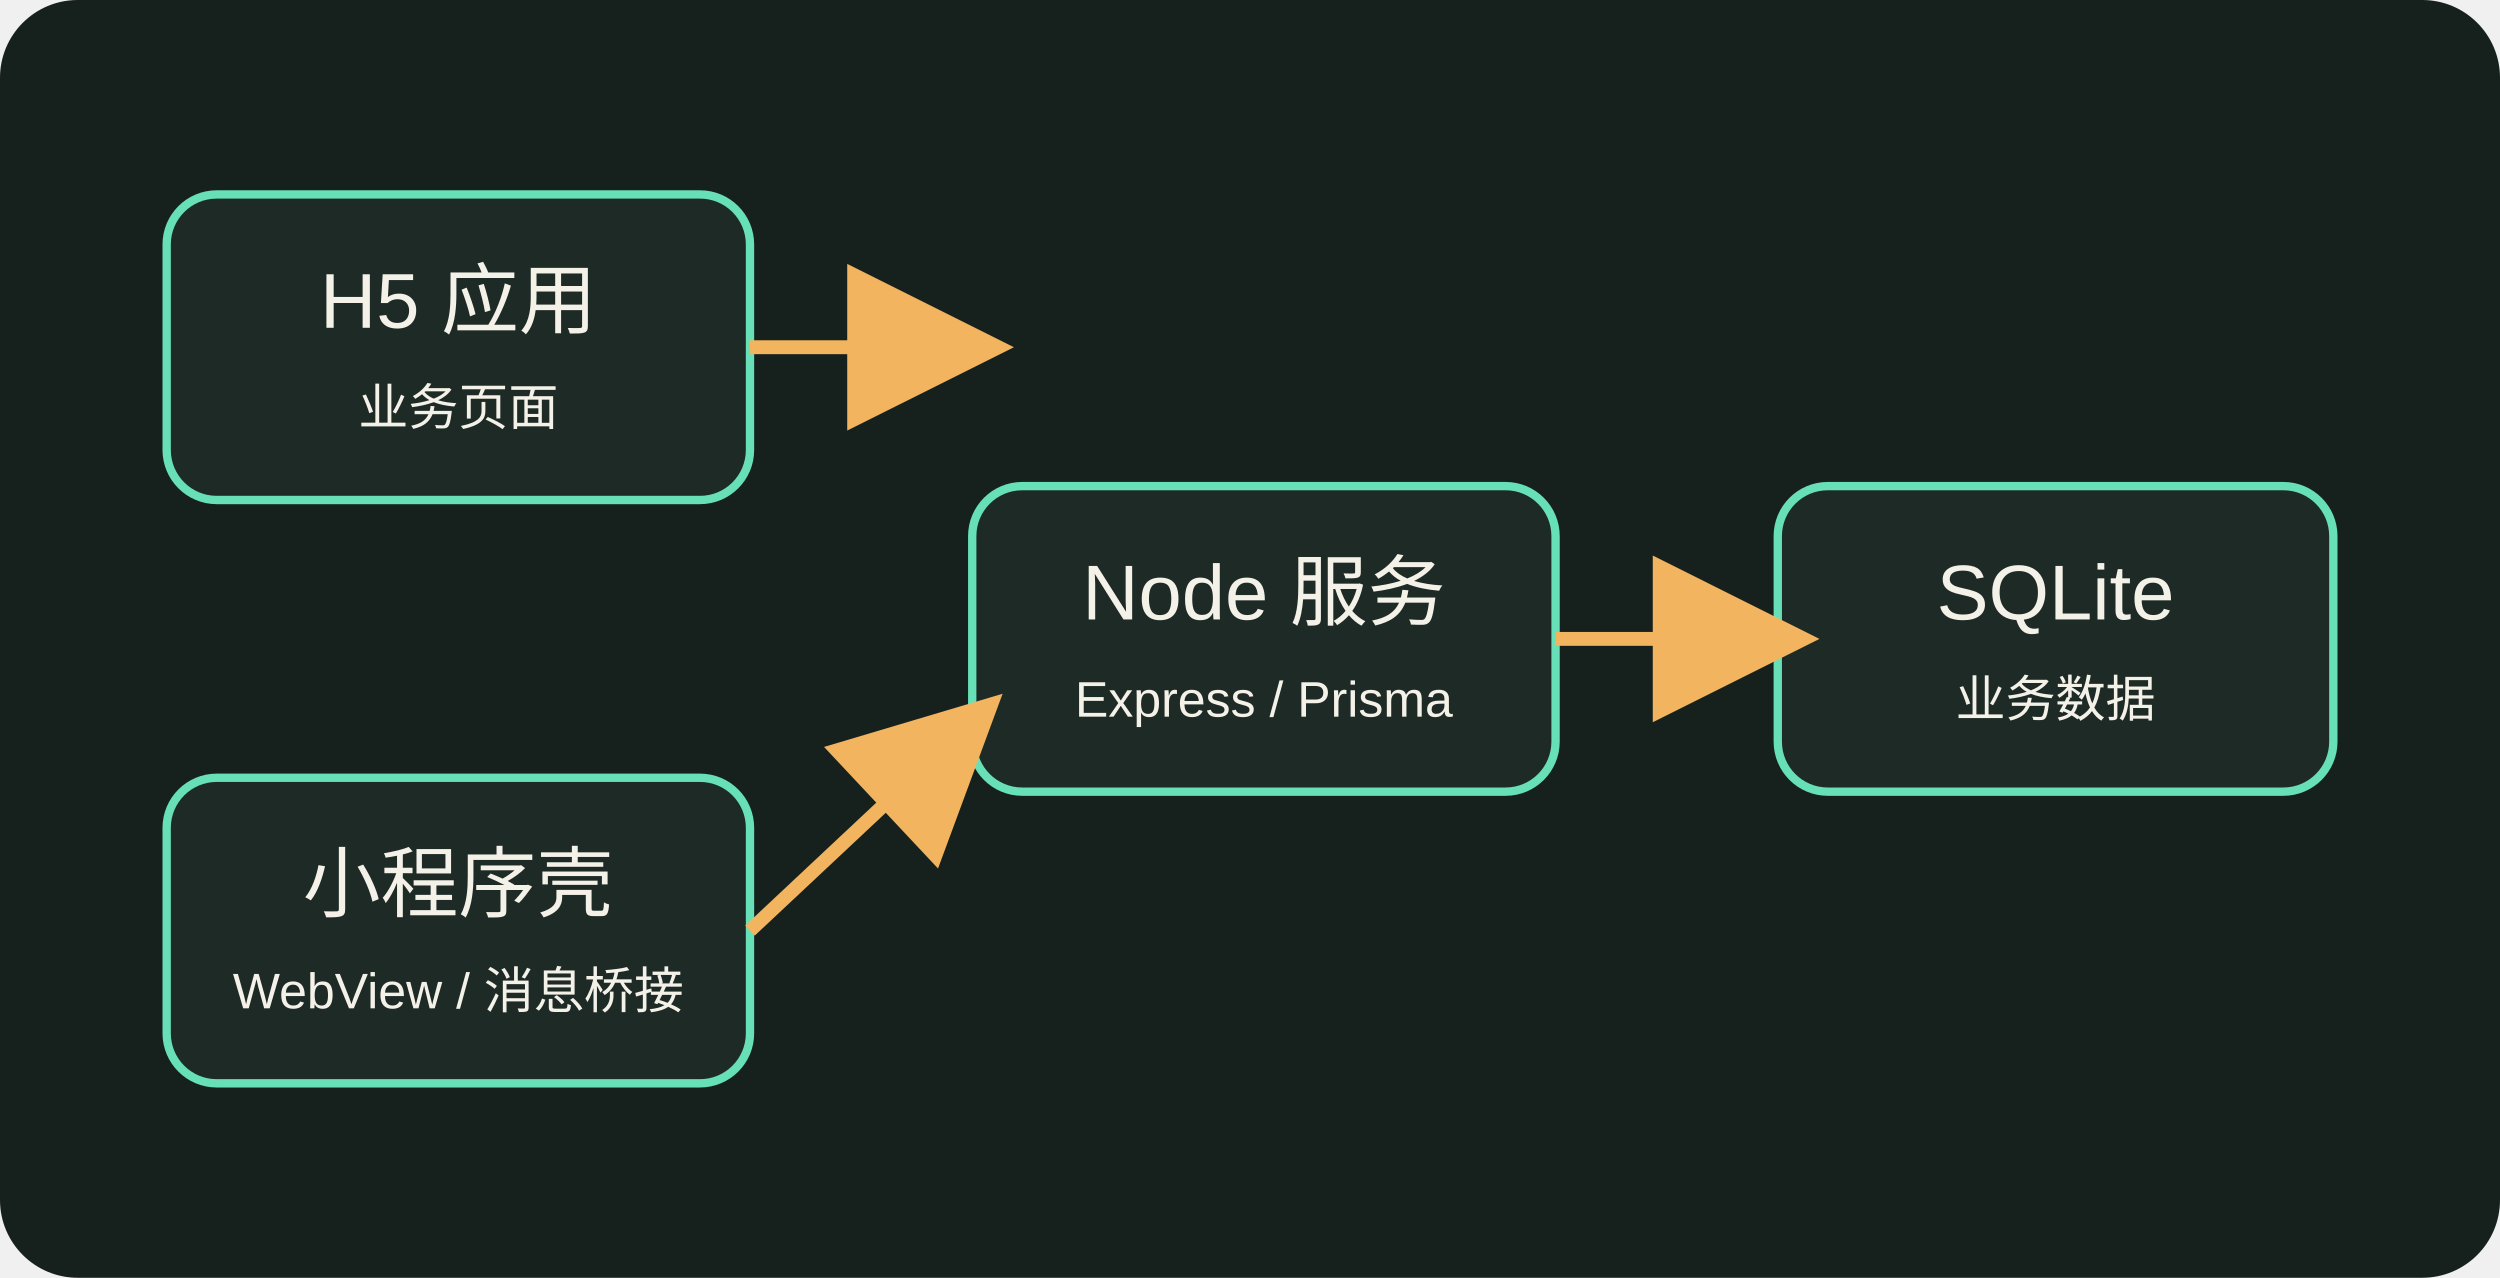
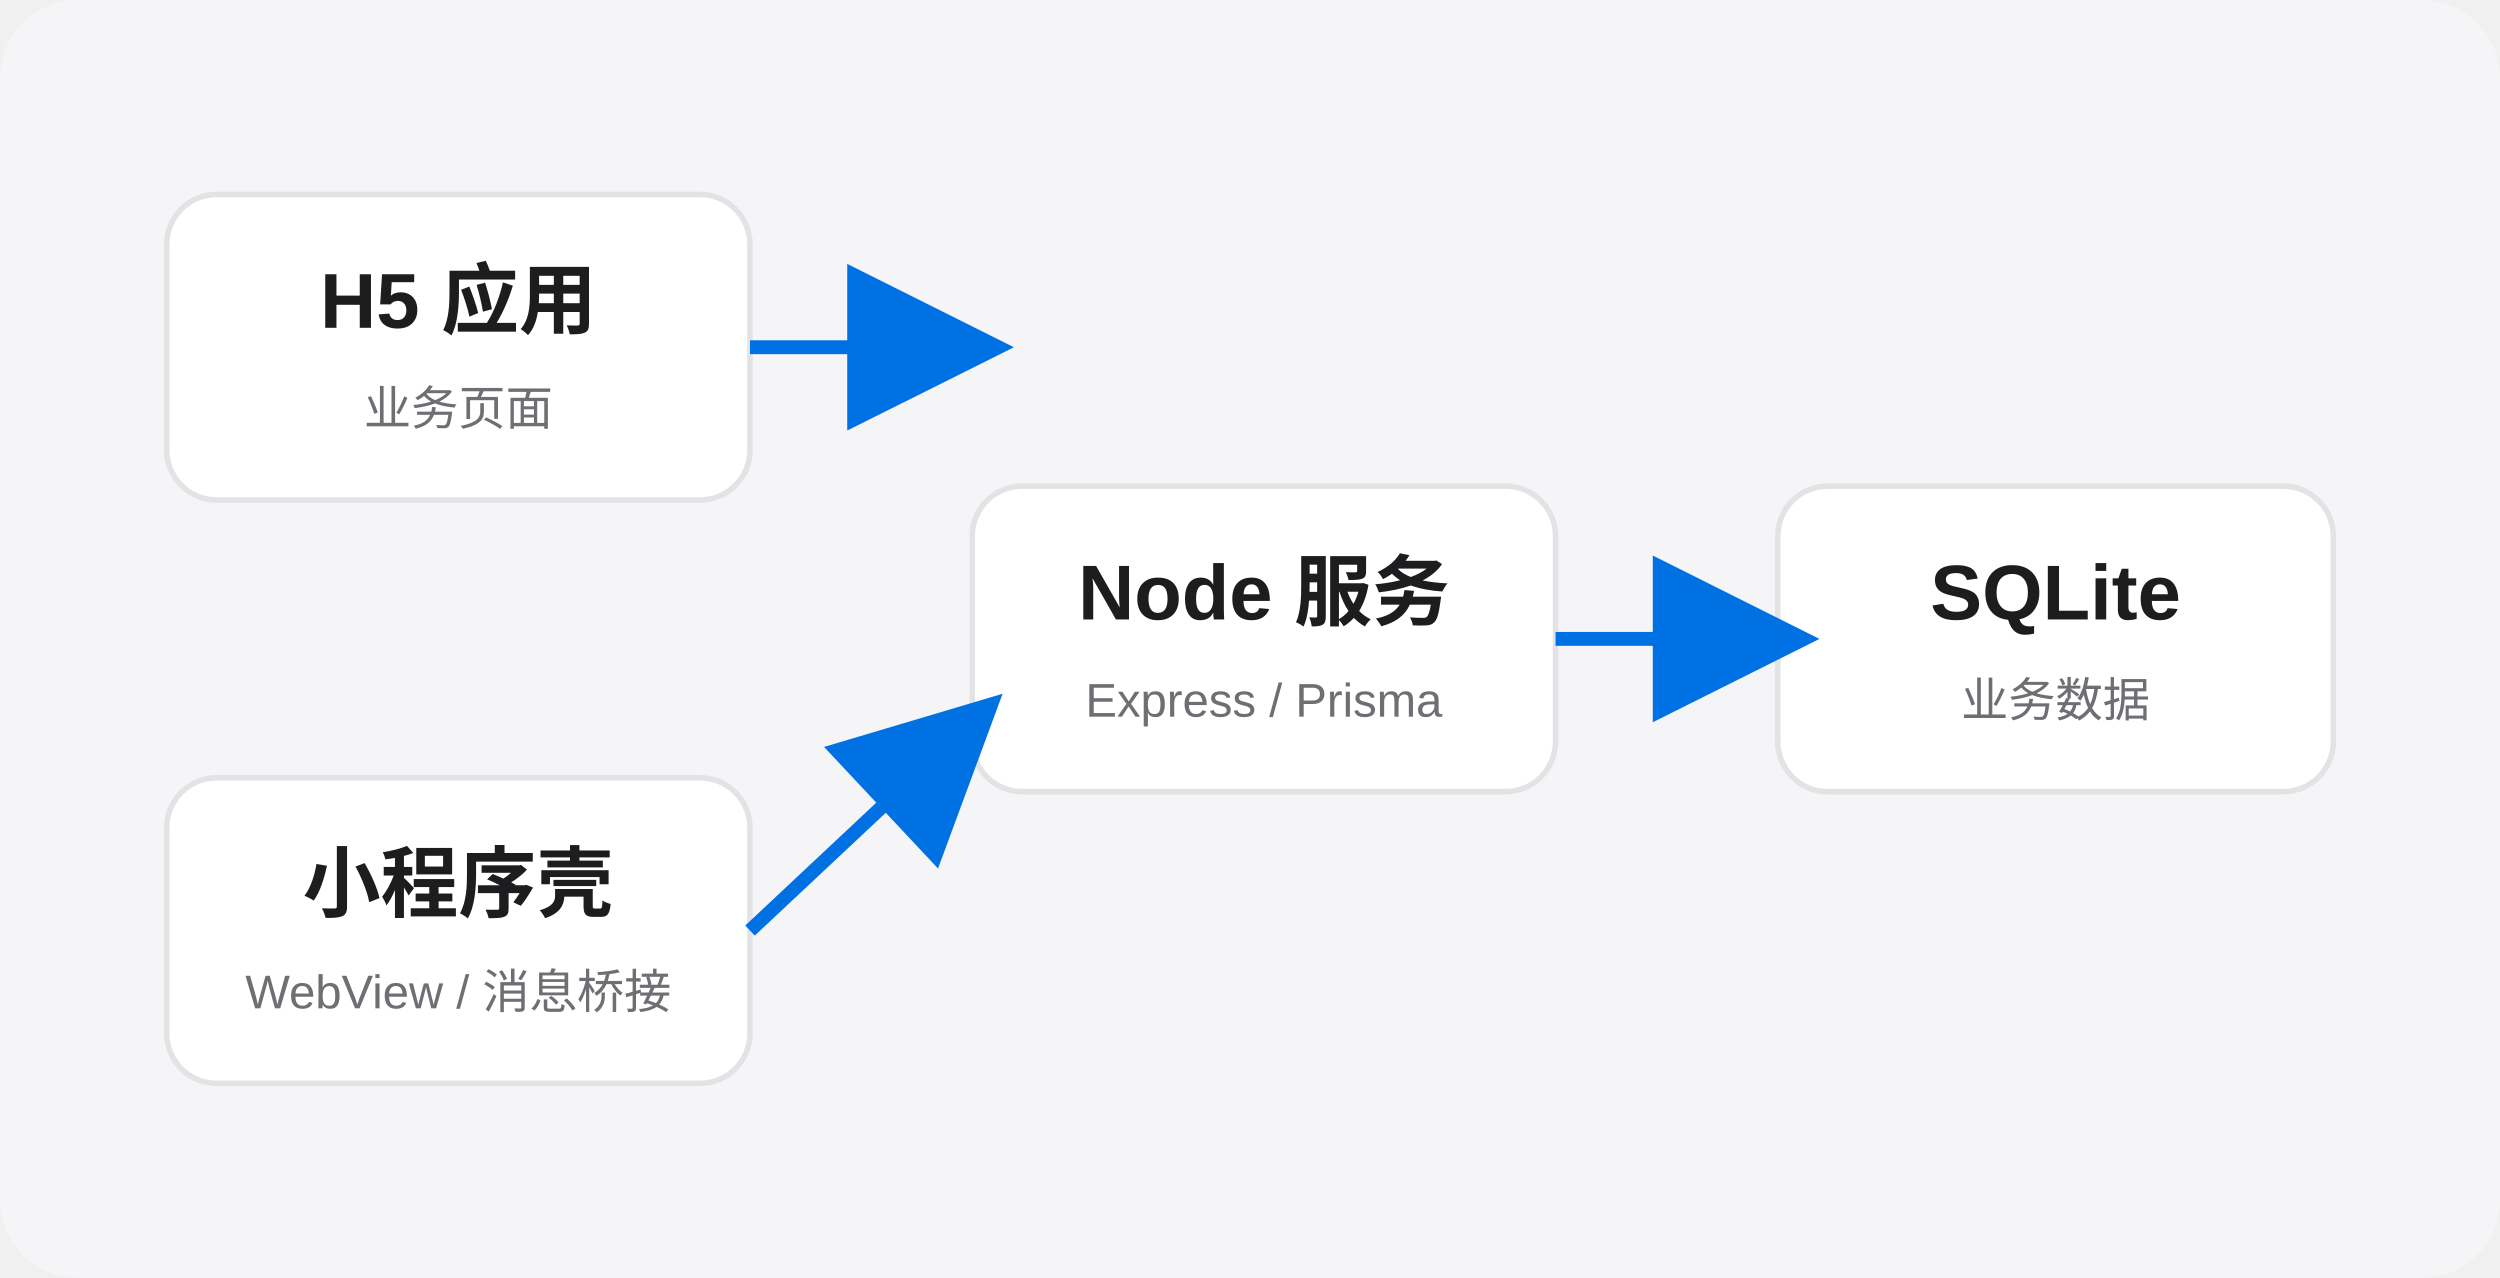
<svg xmlns="http://www.w3.org/2000/svg" viewBox="0 0 900 460" role="img" aria-labelledby="title desc">
-   <rect width="900" height="460" rx="28" fill="#16211e" />
-   <g fill="#1d2a26" stroke="#68e0b7" stroke-width="3">
+   <rect width="900" height="460" rx="28" fill="#f5f5f7" />
+   <g fill="#ffffff" stroke="#e3e3e6" stroke-width="2">
    <rect x="60" y="70" width="210" height="110" rx="18" />
    <rect x="60" y="280" width="210" height="110" rx="18" />
    <rect x="350" y="175" width="210" height="110" rx="18" />
    <rect x="640" y="175" width="200" height="110" rx="18" />
  </g>
-   <g fill="#f4f1e8" font-family="Arial,Microsoft YaHei,sans-serif" text-anchor="middle">
-     <text x="165" y="118" font-size="28">H5 应用</text>
-     <text x="165" y="153" font-size="18">业务页面</text>
-     <text x="165" y="328" font-size="28">小程序壳</text>
-     <text x="165" y="363" font-size="18">WebView / 消息桥接</text>
-     <text x="455" y="223" font-size="28">Node 服务</text>
-     <text x="455" y="258" font-size="18">Express / Prisma</text>
-     <text x="740" y="223" font-size="28">SQLite</text>
-     <text x="740" y="258" font-size="18">业务数据</text>
+   <g fill="#1d1d1f" font-family="-apple-system,Microsoft YaHei,Arial,sans-serif" text-anchor="middle">
+     <text x="165" y="118" font-size="28" font-weight="600">H5 应用</text>
+     <text x="165" y="153" font-size="17" fill="#6e6e73">业务页面</text>
+     <text x="165" y="328" font-size="28" font-weight="600">小程序壳</text>
+     <text x="165" y="363" font-size="17" fill="#6e6e73">WebView / 消息桥接</text>
+     <text x="455" y="223" font-size="28" font-weight="600">Node 服务</text>
+     <text x="455" y="258" font-size="17" fill="#6e6e73">Express / Prisma</text>
+     <text x="740" y="223" font-size="28" font-weight="600">SQLite</text>
+     <text x="740" y="258" font-size="17" fill="#6e6e73">业务数据</text>
  </g>
-   <g stroke="#f3b45f" stroke-width="5" fill="none" marker-end="url(#arrow)">
+   <g stroke="#0071e3" stroke-width="5" fill="none" marker-end="url(#arrow)">
    <path d="M270 125H350" />
    <path d="M270 335L350 260" />
    <path d="M560 230H640" />
  </g>
  <defs>
    <marker id="arrow" markerWidth="12" markerHeight="12" refX="9" refY="6" orient="auto">
-       <path d="M0 0L12 6L0 12Z" fill="#f3b45f" />
+       <path d="M0 0L12 6L0 12Z" fill="#0071e3" />
    </marker>
  </defs>
</svg>
